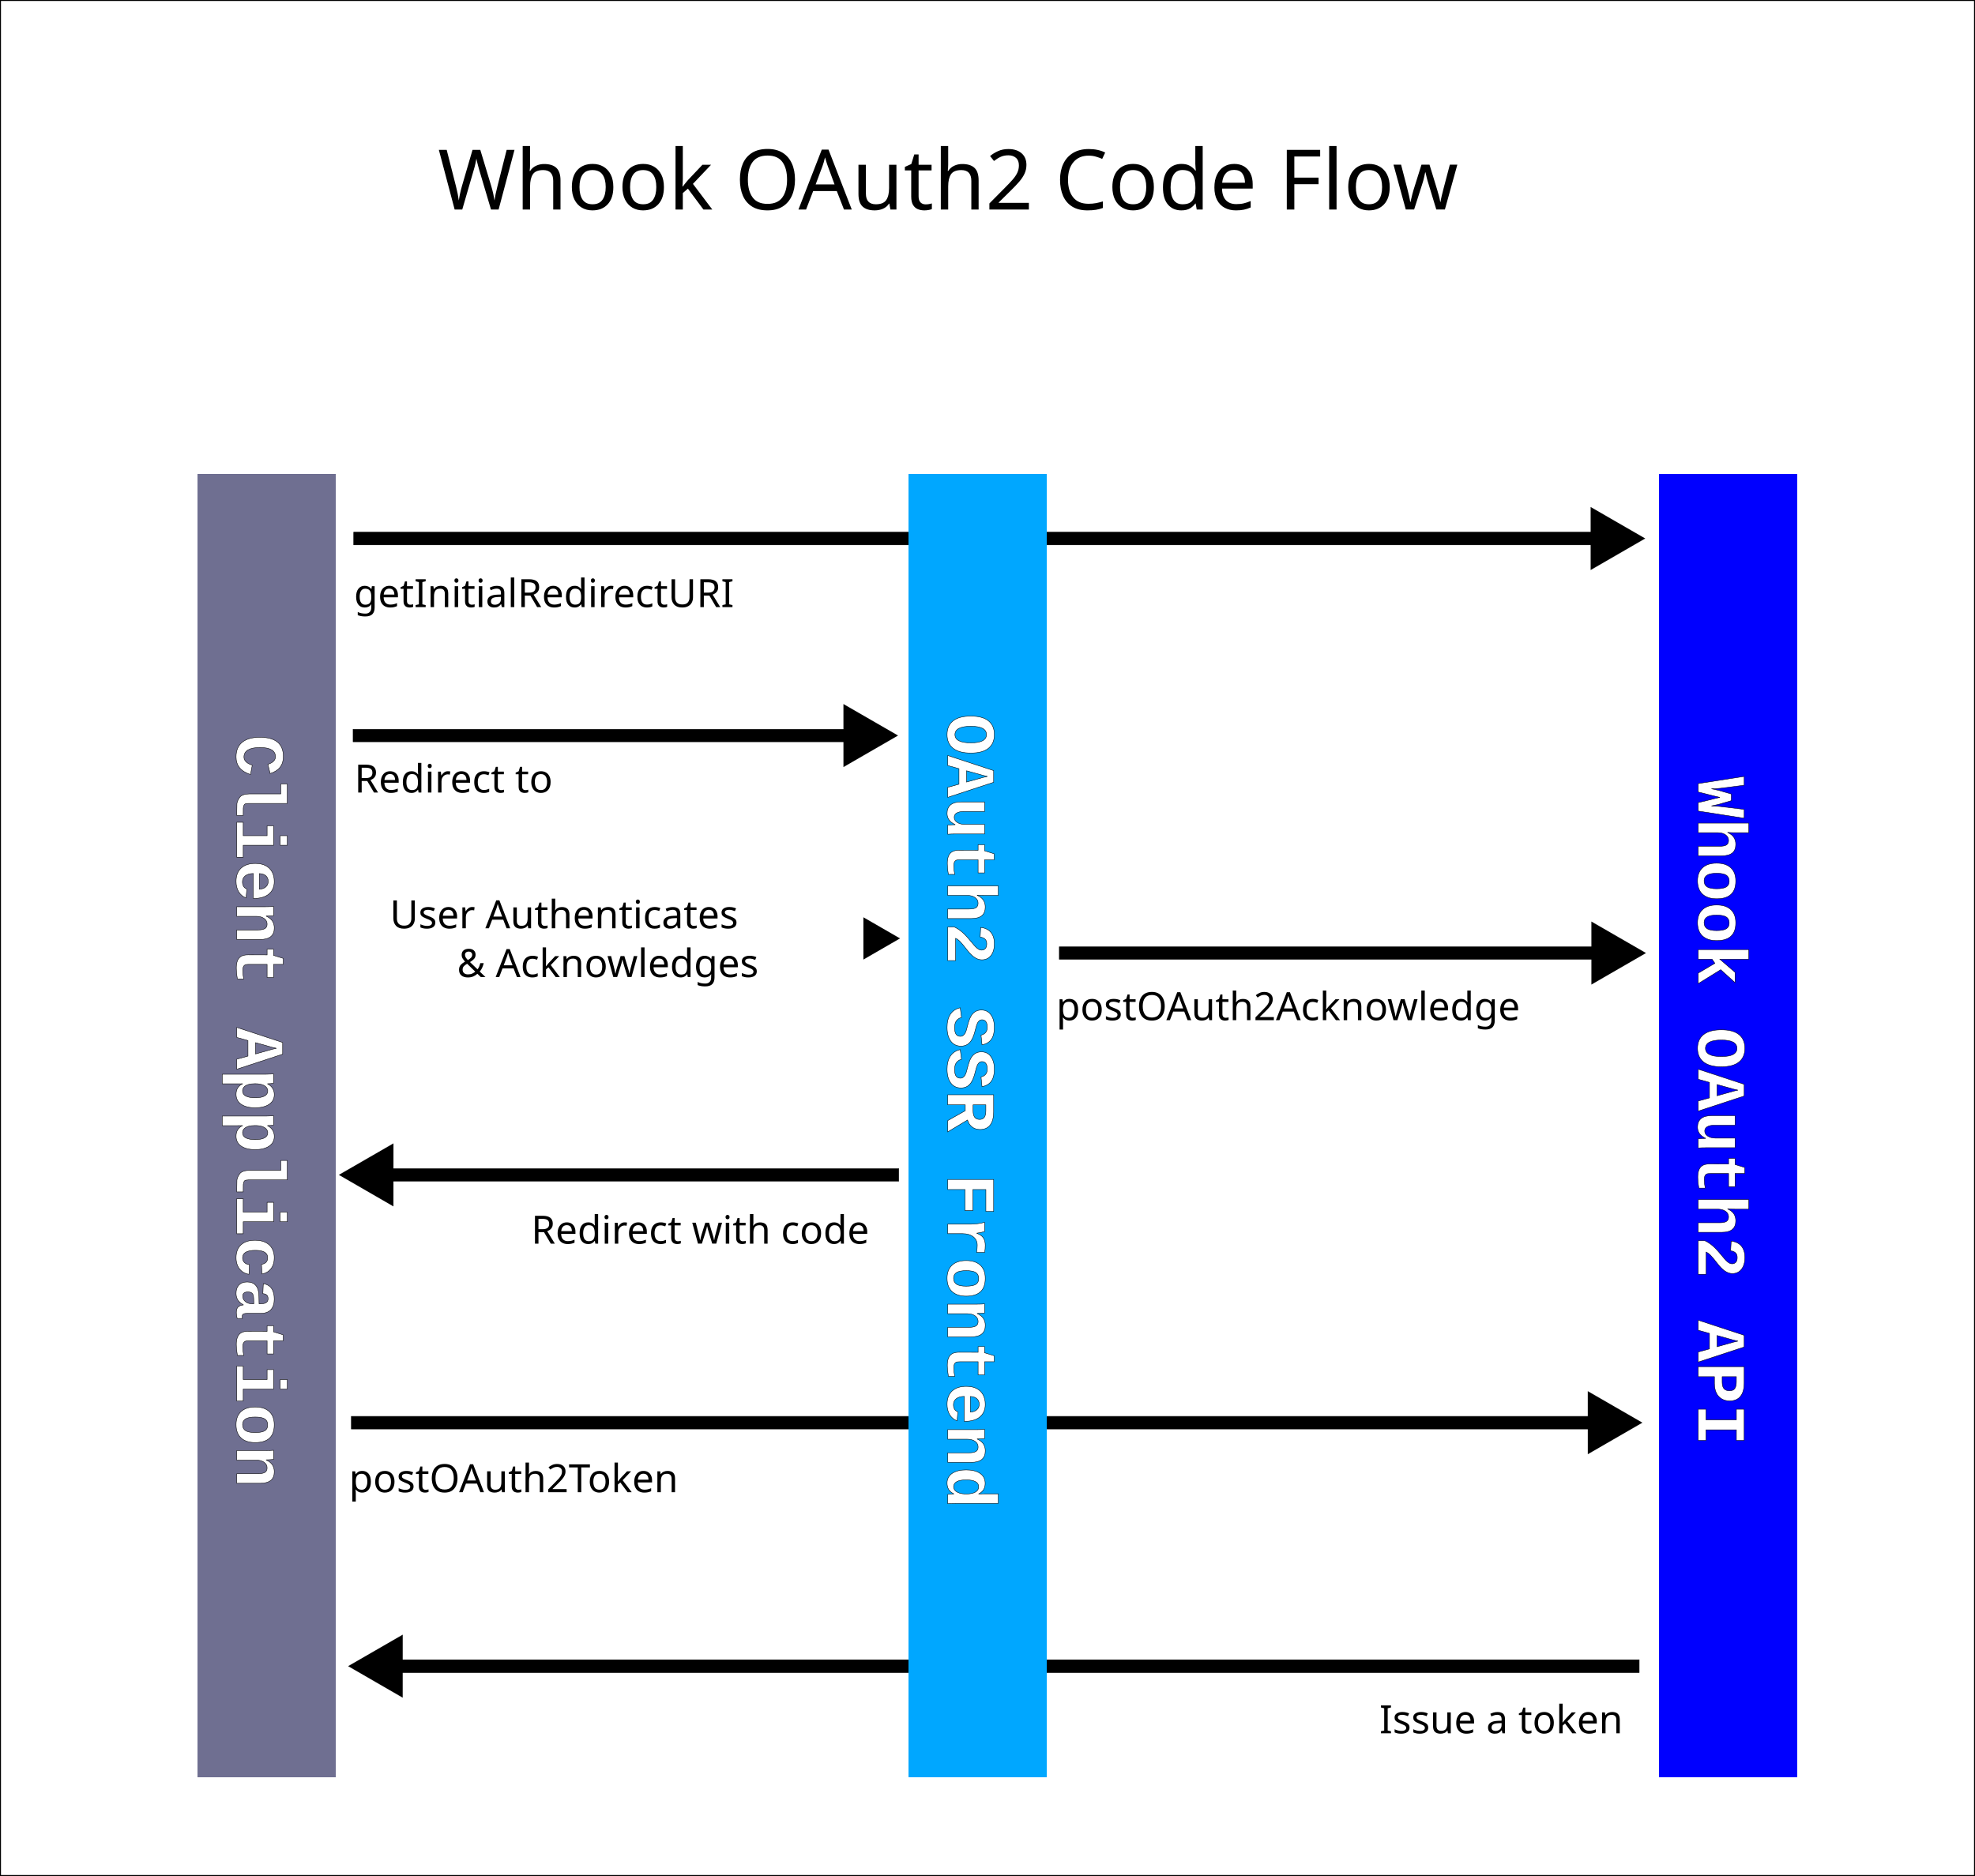
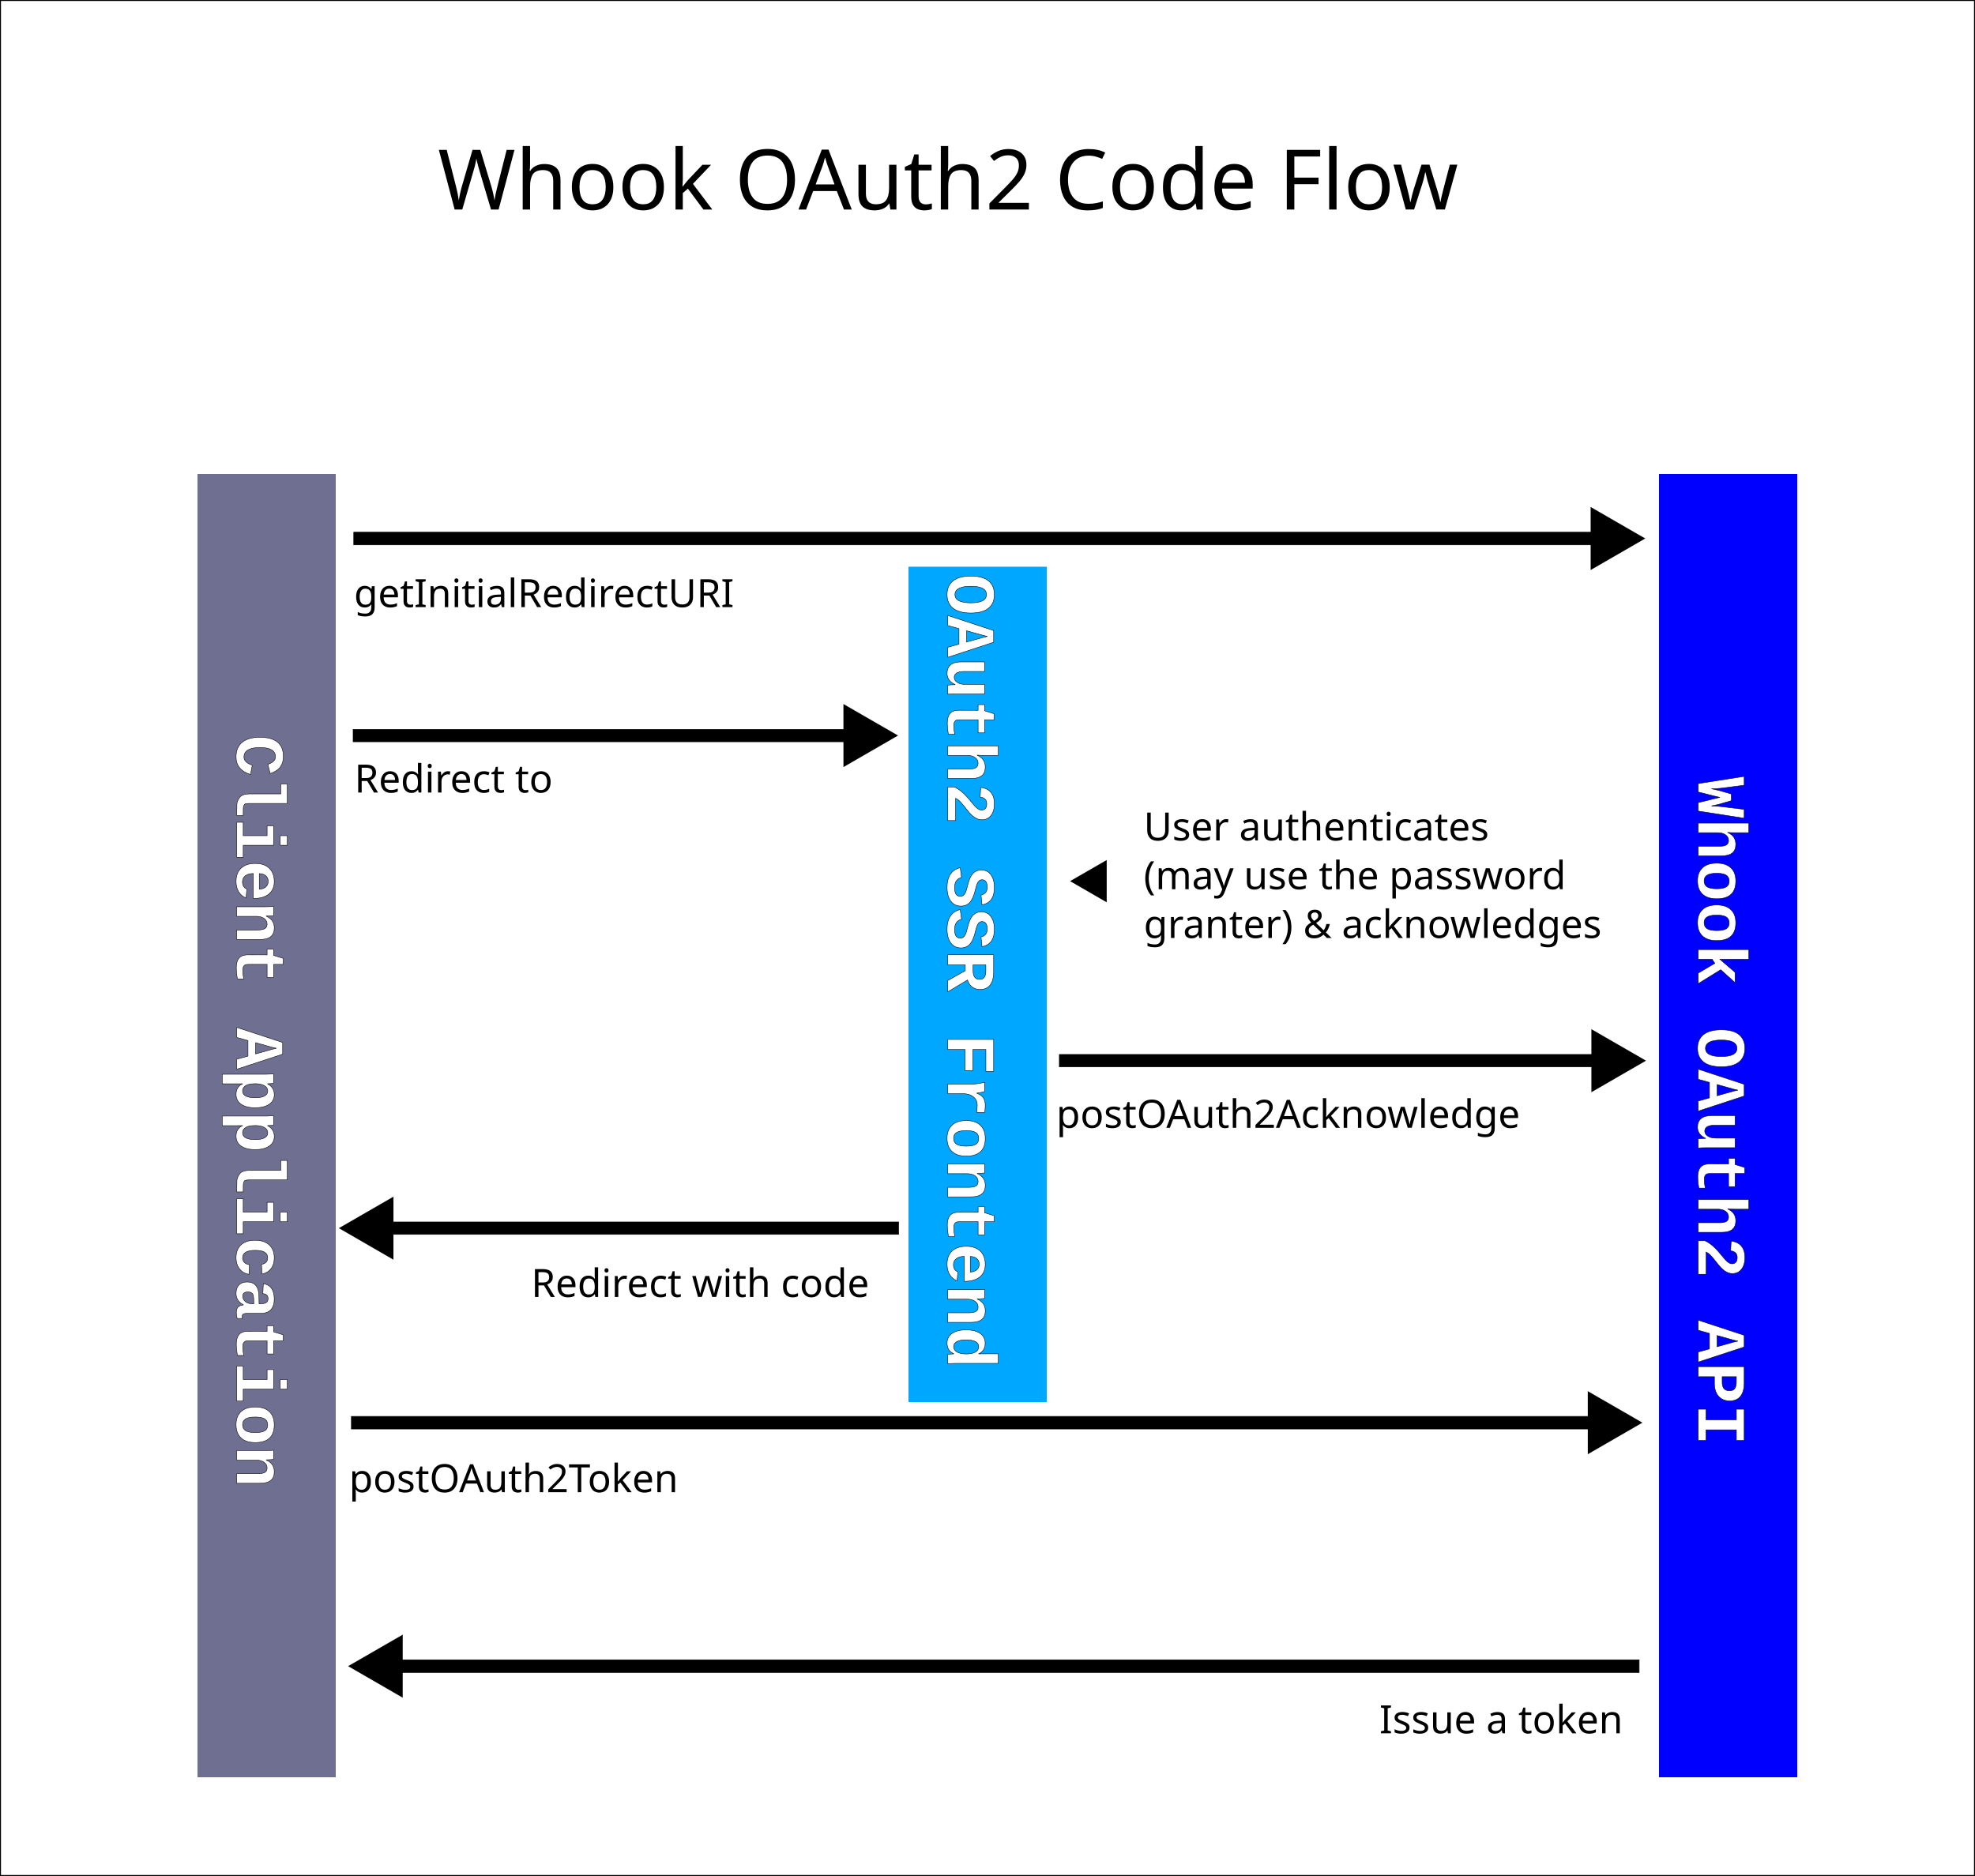
<svg xmlns="http://www.w3.org/2000/svg" width="1000mm" height="950mm" viewBox="0 0 1000 950" version="1.1" id="svg8">
  <defs id="defs2" />
  <g id="layer1" transform="translate(200,211.3184)">
    <rect style="opacity:1;fill:#ffffff;fill-opacity:1;stroke:#000000;stroke-width:0.493;stroke-linejoin:miter;stroke-miterlimit:4;stroke-dasharray:none;stroke-opacity:1" id="rect4400" width="999.507" height="949.507" x="-199.754" y="-211.072" />
    <text id="text104" y="-105.202" x="307.547" style="font-style:normal;font-weight:normal;font-size:42.333px;line-height:0%;font-family:sans-serif;text-align:center;letter-spacing:0px;word-spacing:0px;text-anchor:middle;fill:#000000;fill-opacity:1;stroke:none;stroke-width:0.265px;stroke-linecap:butt;stroke-linejoin:miter;stroke-opacity:1" xml:space="preserve">
      <tspan style="font-size:42.333px;line-height:1.25;stroke-width:0.265px" y="-105.202" x="307.547" id="tspan102">Whook OAuth2 Code Flow</tspan>
    </text>
-     <g id="g401" transform="translate(-3.02381,78.55065)">
+     <g id="g401" transform="translate(-3.02381,105.5382)">
      <rect transform="scale(-1,1)" y="301.922" x="-258.083" height="6.335" width="259.864" id="rect313" style="opacity:1;fill:#000000;fill-opacity:1;stroke:#000000;stroke-width:0.214;stroke-linejoin:miter;stroke-miterlimit:4;stroke-dasharray:none;stroke-opacity:1" />
      <path d="m 2.222,321.029 -13.802,-7.974 -13.802,-7.974 13.807,-7.965 13.807,-7.965 -0.005,15.94 z" id="path315" style="opacity:1;fill:#000000;fill-opacity:1;stroke:#000000;stroke-width:0.023;stroke-linejoin:miter;stroke-miterlimit:4;stroke-dasharray:none;stroke-opacity:1" />
      <text id="text341" y="339.912" x="71.975" style="font-style:normal;font-weight:normal;font-size:19.756px;line-height:0%;font-family:sans-serif;letter-spacing:0px;word-spacing:0px;fill:#000000;fill-opacity:1;stroke:none;stroke-width:0.357px;stroke-linecap:butt;stroke-linejoin:miter;stroke-opacity:1" xml:space="preserve">
        <tspan style="font-size:19.756px;line-height:1.25;stroke-width:0.357px" y="339.912" x="71.975" id="tspan339">Redirect with code</tspan>
      </text>
    </g>
    <g id="g393" transform="translate(0,92.1578)">
      <rect style="opacity:1;fill:#000000;fill-opacity:1;stroke:#000000;stroke-width:0.333;stroke-linejoin:miter;stroke-miterlimit:4;stroke-dasharray:none;stroke-opacity:1" id="rect343" width="630.032" height="6.335" x="-22.06" y="413.803" />
      <path style="opacity:1;fill:#000000;fill-opacity:1;stroke:#000000;stroke-width:0.023;stroke-linejoin:miter;stroke-miterlimit:4;stroke-dasharray:none;stroke-opacity:1" id="path345" d="m -603.97,432.911 -13.802,-7.974 -13.802,-7.974 13.807,-7.965 13.807,-7.965 -0.005,15.94 z" transform="scale(-1,1)" />
      <text xml:space="preserve" style="font-style:normal;font-weight:normal;font-size:19.756px;line-height:0%;font-family:sans-serif;letter-spacing:0px;word-spacing:0px;fill:#000000;fill-opacity:1;stroke:none;stroke-width:0.357px;stroke-linecap:butt;stroke-linejoin:miter;stroke-opacity:1" x="-23.274" y="452.173" id="text351">
        <tspan id="tspan349" x="-23.274" y="452.173" style="font-size:19.756px;line-height:1.25;stroke-width:0.357px">postOAuth2Token</tspan>
      </text>
    </g>
    <g id="g411" transform="translate(0,31.6816)">
      <rect transform="rotate(90)" y="30" x="-3" height="70" width="660" id="rect4236-5" style="opacity:1;fill:#6f6f91;fill-opacity:1;stroke:none;stroke-width:0.552;stroke-opacity:1" />
      <text transform="rotate(90)" id="text4238-6" y="80.131" x="330.755" style="font-style:normal;font-variant:normal;font-weight:bold;font-stretch:normal;font-size:5.295px;line-height:0%;font-family:'Liberation Mono';-inkscape-font-specification:'Liberation Mono Bold';text-align:center;letter-spacing:0px;word-spacing:0px;text-anchor:middle;fill:#ffffff;fill-opacity:1;stroke:#000000;stroke-width:0.221;stroke-linecap:butt;stroke-linejoin:miter;stroke-miterlimit:4;stroke-dasharray:none;stroke-opacity:1" xml:space="preserve">
        <tspan id="tspan4240-2" y="80.131" x="330.755" style="font-size:35.298px;line-height:1.25;stroke-width:0.221">Client Application</tspan>
      </text>
    </g>
    <g id="g416" transform="translate(0,31.6816)">
      <rect transform="rotate(90)" y="-710" x="-3" height="70" width="660" id="rect284" style="opacity:1;fill:#0000ff;fill-opacity:1;stroke:none;stroke-width:0.552;stroke-opacity:1" />
      <text transform="rotate(90)" id="text288" y="-659.869" x="330.755" style="font-style:normal;font-variant:normal;font-weight:bold;font-stretch:normal;font-size:5.295px;line-height:0%;font-family:'Liberation Mono';-inkscape-font-specification:'Liberation Mono Bold';text-align:center;letter-spacing:0px;word-spacing:0px;text-anchor:middle;fill:#ffffff;fill-opacity:1;stroke:#000000;stroke-width:0.221;stroke-linecap:butt;stroke-linejoin:miter;stroke-miterlimit:4;stroke-dasharray:none;stroke-opacity:1" xml:space="preserve">
        <tspan style="font-size:35.298px;line-height:1.25;stroke-width:0.221" id="tspan286" y="-659.869" x="330.755">Whook OAuth2 API</tspan>
      </text>
    </g>
    <g id="g424" transform="translate(0,13.68992)">
      <rect style="opacity:1;fill:#000000;fill-opacity:1;stroke:#000000;stroke-width:0.333;stroke-linejoin:miter;stroke-miterlimit:4;stroke-dasharray:none;stroke-opacity:1" id="rect301" width="630.276" height="6.335" x="-20.867" y="44.518" />
      <path style="opacity:1;fill:#000000;fill-opacity:1;stroke:#000000;stroke-width:0.023;stroke-linejoin:miter;stroke-miterlimit:4;stroke-dasharray:none;stroke-opacity:1" id="path307" d="m -605.406,63.626 -13.802,-7.974 -13.802,-7.974 13.807,-7.965 13.807,-7.965 -0.005,15.94 z" transform="scale(-1,1)" />
      <text xml:space="preserve" style="font-style:normal;font-weight:normal;font-size:19.756px;line-height:0%;font-family:sans-serif;letter-spacing:0px;word-spacing:0px;fill:#000000;fill-opacity:1;stroke:none;stroke-width:0.357px;stroke-linecap:butt;stroke-linejoin:miter;stroke-opacity:1" x="-20.78" y="82.432" id="text305">
        <tspan id="tspan303" x="-20.78" y="82.432" style="font-size:19.756px;line-height:1.25;stroke-width:0.357px">getInitialRedirectURI</tspan>
      </text>
    </g>
    <g id="g432" transform="translate(-354.2393,35.31018)">
      <rect style="opacity:1;fill:#000000;fill-opacity:1;stroke:#000000;stroke-width:0.211;stroke-linejoin:miter;stroke-miterlimit:4;stroke-dasharray:none;stroke-opacity:1" id="rect319" width="252.306" height="6.335" x="333.018" y="122.684" />
      <path style="opacity:1;fill:#000000;fill-opacity:1;stroke:#000000;stroke-width:0.023;stroke-linejoin:miter;stroke-miterlimit:4;stroke-dasharray:none;stroke-opacity:1" id="path321" d="m -581.321,141.791 -13.802,-7.974 -13.802,-7.974 13.807,-7.965 13.807,-7.965 -0.005,15.94 z" transform="scale(-1,1)" />
      <text id="text327" y="154.701" x="333.689" style="font-style:normal;font-weight:normal;font-size:19.756px;line-height:0%;font-family:sans-serif;letter-spacing:0px;word-spacing:0px;fill:#000000;fill-opacity:1;stroke:none;stroke-width:0.357px;stroke-linecap:butt;stroke-linejoin:miter;stroke-opacity:1" xml:space="preserve">
        <tspan style="font-size:19.756px;line-height:1.25;stroke-width:0.357px" y="154.701" x="333.689" id="tspan325">Redirect to</tspan>
      </text>
    </g>
-     <g id="g440" transform="translate(0,57.61078)">
+     <g id="g440" transform="translate(0,112.115)">
      <rect y="210.526" x="336.36" height="6.335" width="273.432" id="rect329" style="opacity:1;fill:#000000;fill-opacity:1;stroke:#000000;stroke-width:0.219;stroke-linejoin:miter;stroke-miterlimit:4;stroke-dasharray:none;stroke-opacity:1" />
      <path transform="scale(-1,1)" d="m -605.788,229.634 -13.802,-7.974 -13.802,-7.974 13.807,-7.965 13.807,-7.965 -0.005,15.94 z" id="path331" style="opacity:1;fill:#000000;fill-opacity:1;stroke:#000000;stroke-width:0.023;stroke-linejoin:miter;stroke-miterlimit:4;stroke-dasharray:none;stroke-opacity:1" />
      <text xml:space="preserve" style="font-style:normal;font-weight:normal;font-size:19.756px;line-height:0%;font-family:sans-serif;letter-spacing:0px;word-spacing:0px;fill:#000000;fill-opacity:1;stroke:none;stroke-width:0.357px;stroke-linecap:butt;stroke-linejoin:miter;stroke-opacity:1" x="334.82" y="247.685" id="text337">
        <tspan id="tspan335" x="334.82" y="247.685" style="font-size:19.756px;line-height:1.25;stroke-width:0.357px">postOAuth2Acknowledge</tspan>
      </text>
    </g>
    <g id="g385" transform="translate(0,31.6816)">
      <rect transform="scale(-1,1)" y="597.576" x="-629.918" height="6.335" width="630.032" id="rect353" style="opacity:1;fill:#000000;fill-opacity:1;stroke:#000000;stroke-width:0.333;stroke-linejoin:miter;stroke-miterlimit:4;stroke-dasharray:none;stroke-opacity:1" />
      <path d="m 3.888,616.683 -13.802,-7.974 -13.802,-7.974 13.807,-7.965 13.807,-7.965 -0.005,15.94 z" id="path355" style="opacity:1;fill:#000000;fill-opacity:1;stroke:#000000;stroke-width:0.023;stroke-linejoin:miter;stroke-miterlimit:4;stroke-dasharray:none;stroke-opacity:1" />
      <text id="text361" y="634.735" x="498.409" style="font-style:normal;font-weight:normal;font-size:19.756px;line-height:0%;font-family:sans-serif;letter-spacing:0px;word-spacing:0px;fill:#000000;fill-opacity:1;stroke:none;stroke-width:0.357px;stroke-linecap:butt;stroke-linejoin:miter;stroke-opacity:1" xml:space="preserve">
        <tspan id="tspan363" style="font-size:19.756px;line-height:1.25;stroke-width:0.357px" y="634.735" x="498.409">Issue a token</tspan>
      </text>
    </g>
-     <g id="g406" transform="translate(0,31.6816)">
-       <rect transform="rotate(90)" style="opacity:1;fill:#00a7ff;fill-opacity:1;stroke:none;stroke-width:0.552;stroke-opacity:1" id="rect4228-6" width="660" height="70" x="-3" y="-330" />
-       <text transform="rotate(90)" xml:space="preserve" style="font-style:normal;font-variant:normal;font-weight:bold;font-stretch:normal;font-size:5.295px;line-height:0%;font-family:'Liberation Mono';-inkscape-font-specification:'Liberation Mono Bold';text-align:center;letter-spacing:0px;word-spacing:0px;text-anchor:middle;fill:#ffffff;fill-opacity:1;stroke:#000000;stroke-width:0.221;stroke-linecap:butt;stroke-linejoin:miter;stroke-miterlimit:4;stroke-dasharray:none;stroke-opacity:1" x="330.755" y="-279.868" id="text4230-7">
-         <tspan x="330.755" y="-279.868" id="tspan4232-5" style="font-size:35.298px;line-height:1.25;stroke-width:0.221">OAuth2 SSR Frontend</tspan>
+     <rect transform="rotate(90)" style="fill:#00a7ff;fill-opacity:1;stroke:none;stroke-width:0.552;stroke-opacity:1" id="rect4228-6" width="423.024" height="70" x="75.666" y="-330" />
+     <text transform="rotate(90)" xml:space="preserve" style="font-style:normal;font-variant:normal;font-weight:bold;font-stretch:normal;font-size:5.295px;line-height:0%;font-family:'Liberation Mono';-inkscape-font-specification:'Liberation Mono Bold';text-align:center;letter-spacing:0px;word-spacing:0px;text-anchor:middle;fill:#ffffff;fill-opacity:1;stroke:#000000;stroke-width:0.221;stroke-linecap:butt;stroke-linejoin:miter;stroke-miterlimit:4;stroke-dasharray:none;stroke-opacity:1" x="288.352" y="-279.868" id="text4230-7">
+       <tspan x="288.352" y="-279.868" id="tspan4232-5" style="font-size:35.298px;line-height:1.25;stroke-width:0.221">OAuth2 SSR Frontend</tspan>
+     </text>
+     <g id="g874" transform="translate(312.4534,-41.33552)">
+       <text id="text337-0" y="255.606" x="66.633" style="font-style:normal;font-weight:normal;font-size:19.756px;line-height:0%;font-family:sans-serif;text-align:start;letter-spacing:0px;word-spacing:0px;text-anchor:start;fill:#000000;fill-opacity:1;stroke:none;stroke-width:0.357px;stroke-linecap:butt;stroke-linejoin:miter;stroke-opacity:1" xml:space="preserve">
+         <tspan style="font-size:19.756px;line-height:1.25;text-align:start;text-anchor:start;stroke-width:0.357px" y="255.606" x="66.633" id="tspan393">User authenticates</tspan>
+         <tspan id="tspan498" style="font-size:19.756px;line-height:1.25;text-align:start;text-anchor:start;stroke-width:0.357px" y="280.301" x="66.633">(may use the password</tspan>
+         <tspan style="font-size:19.756px;line-height:1.25;text-align:start;text-anchor:start;stroke-width:0.357px" y="304.995" x="66.633" id="tspan451">granter) &amp; acknowledges</tspan>
      </text>
-     </g>
-     <g id="g874">
-       <text id="text337-0" y="258.762" x="220.029" style="font-style:normal;font-weight:normal;font-size:19.756px;line-height:0%;font-family:sans-serif;text-align:end;letter-spacing:0px;word-spacing:0px;text-anchor:end;fill:#000000;fill-opacity:1;stroke:none;stroke-width:0.357px;stroke-linecap:butt;stroke-linejoin:miter;stroke-opacity:1" xml:space="preserve">
-         <tspan style="font-size:19.756px;line-height:1.25;text-align:end;text-anchor:end;stroke-width:0.357px" y="258.762" x="220.029" id="tspan335-9">User Authenticates</tspan>
-         <tspan id="tspan498" style="font-size:19.756px;line-height:1.25;text-align:end;text-anchor:end;stroke-width:0.357px" y="283.457" x="220.029">&amp; Acknowledges</tspan>
-       </text>
-       <path style="opacity:1;fill:#000000;fill-opacity:1;stroke:#000000;stroke-width:0.016;stroke-linejoin:miter;stroke-miterlimit:4;stroke-dasharray:none;stroke-opacity:1" id="path331-3" d="m -237.16,274.605 -9.273,-5.358 -9.273,-5.358 9.276,-5.352 9.276,-5.352 -0.003,10.709 z" transform="scale(-1,1)" />
+       <path style="opacity:1;fill:#000000;fill-opacity:1;stroke:#000000;stroke-width:0.016;stroke-linejoin:miter;stroke-miterlimit:4;stroke-dasharray:none;stroke-opacity:1" id="path331-3" d="m -237.16,274.605 -9.273,-5.358 -9.273,-5.358 9.276,-5.352 9.276,-5.352 -0.003,10.709 z" transform="translate(285.0627,12.33738)" />
    </g>
  </g>
</svg>
